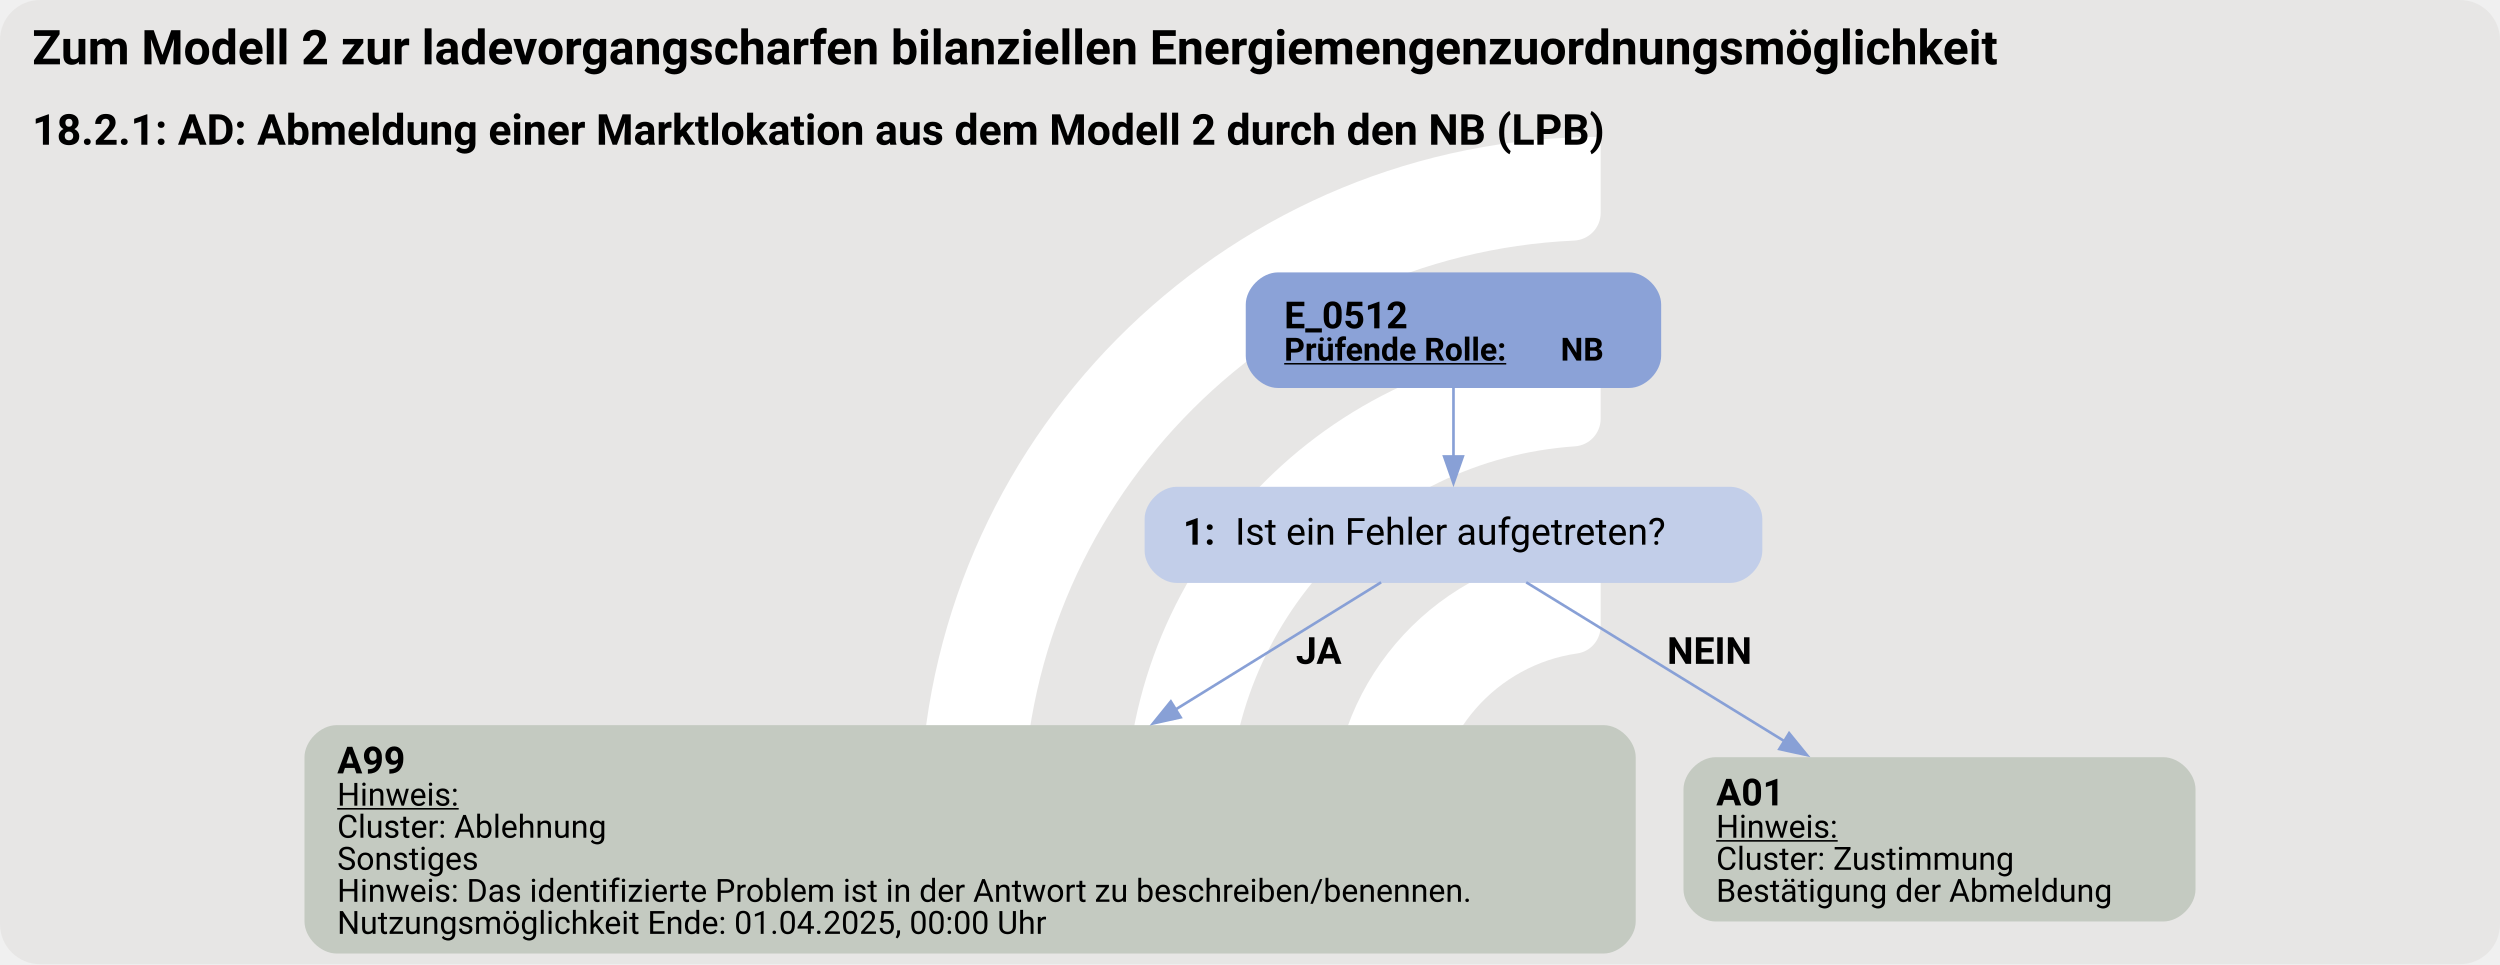
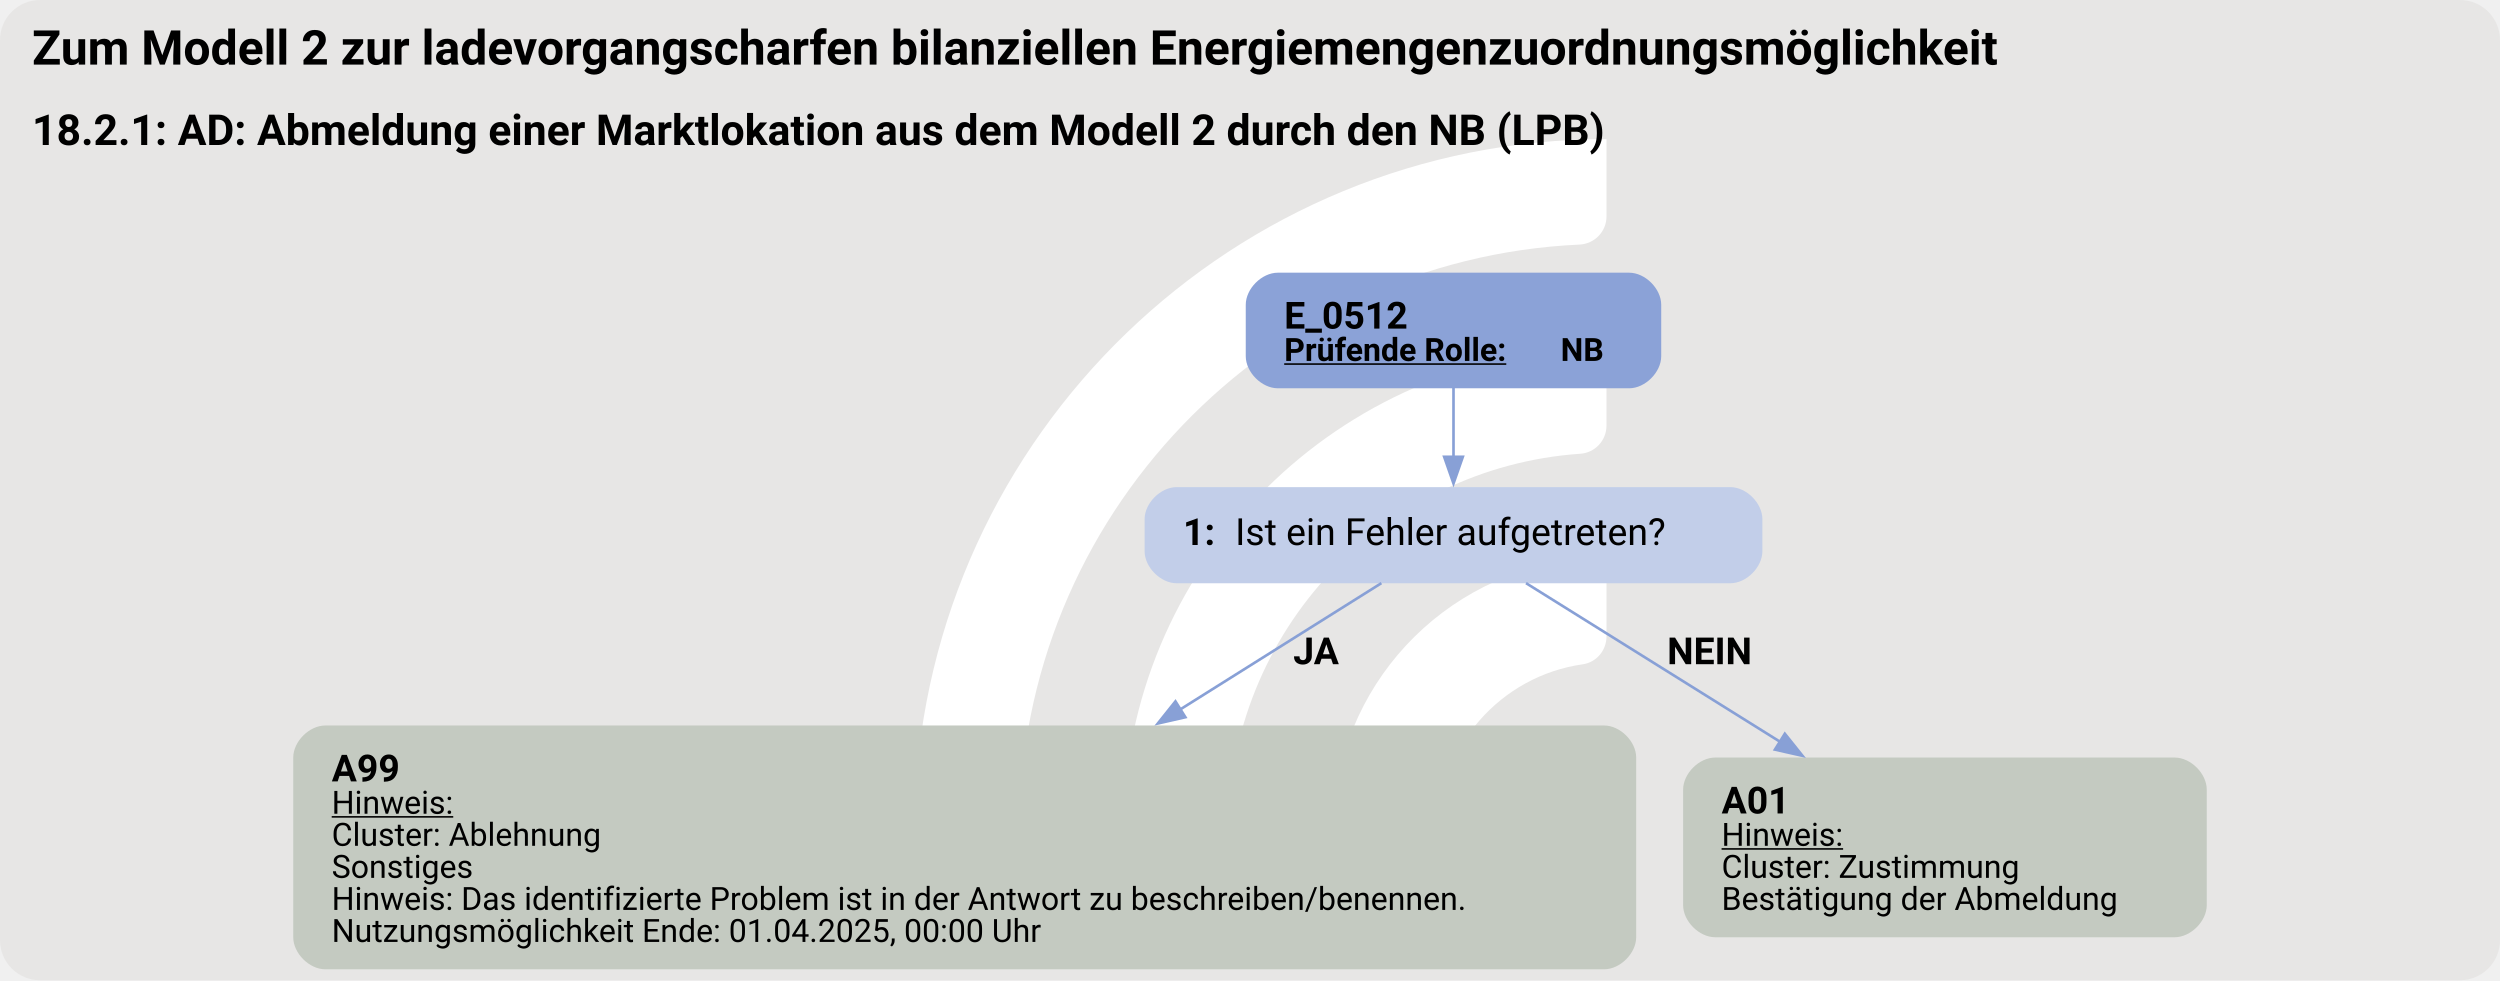
- <svg xmlns="http://www.w3.org/2000/svg" version="1.1" width="1248.0px" viewBox="0 0 1248.0 481.333" height="481.333px">
+ <svg xmlns="http://www.w3.org/2000/svg" version="1.1" width="1248.0px" viewBox="0 0 1248.0 489.333" height="489.333px">
  <g>
-     <svg version="1.1" width="1248.0px" viewBox="0 0 1248.0 481.333" height="481.333px">
-       <rect fill="#e7e6e5" x="0" y="0" width="1248.0" height="481.333" rx="20" ry="20" />
+     <svg version="1.1" width="1248.0px" viewBox="0 0 1248.0 489.333" height="489.333px">
+       <rect fill="#e7e6e5" x="0" y="0" width="1248.0" height="489.333" rx="20" ry="20" />
      <g>
-         <g transform="translate(427.712, 48.13333) scale(1 1) translate(0, 0) scale(0.6777434 0.6777434) ">
+         <g transform="translate(424.4496, 48.93333) scale(1 1) translate(0, 0) scale(0.6890078 0.6890078) ">
          <defs>
            <style>.cls-1{fill:#fff;}</style>
          </defs>
          <path class="cls-1" d="M122.44,531.2h-56.1c-11,0-19.9-9.12-19.46-20.11C57.47,243.89,278.15,29.78,547.91,29.78v56.02c0,10.98-8.69,19.89-19.66,20.39-225.51,10.31-405.8,197-405.8,425Z" />
          <path class="cls-1" d="M273.78,531.2h-55.93c-11.23,0-20.09-9.48-19.43-20.69,10.74-183.44,163.39-329.39,349.48-329.39v56.26c0,10.71-8.27,19.62-18.96,20.35-142.35,9.77-255.17,128.69-255.17,273.46Z" />
          <path class="cls-1" d="M425.77,531.2h-55.45c-11.65,0-20.6-10.17-19.33-21.75,10.87-99.03,95.03-176.34,196.92-176.34v57.01c0,10.05-7.28,18.75-17.23,20.16-59.22,8.4-104.91,59.42-104.91,120.92Z" />
        </g>
-         <svg width="936pt" height="361pt" viewBox="0.00 0.00 936.00 361.05">
-           <g id="graph0" class="graph" transform="scale(1 1) rotate(0) translate(4 357.05)">
-             <text text-anchor="start" x="8" y="-332.95" font-family="Roboto, sans-serif" font-weight="bold" font-size="18.00">Zum Modell 2 zur ladevorgangscharfen bilanziellen Energiemengenzuordnungsmöglichkeit</text>
-             <text text-anchor="start" x="8" y="-302.85" font-family="Roboto, sans-serif" font-weight="bold" font-size="16.00">18.2.1: AD: Abmeldung einer Marktlokation aus dem Modell 2 durch den NB (LPB)</text>
+         <svg width="936pt" height="367pt" viewBox="0.00 0.00 936.00 366.81">
+           <g id="graph0" class="graph" transform="scale(1 1) rotate(0) translate(4 362.81)">
+             <text text-anchor="start" x="8" y="-338.71" font-family="Roboto, sans-serif" font-weight="bold" font-size="18.00">Zum Modell 2 zur ladevorgangscharfen bilanziellen Energiemengenzuordnungsmöglichkeit</text>
+             <text text-anchor="start" x="8" y="-308.61" font-family="Roboto, sans-serif" font-weight="bold" font-size="16.00">18.2.1: AD: Abmeldung einer Marktlokation aus dem Modell 2 durch den NB (LPB)</text>
            <g id="node1" class="node">
-               <path fill="#8ba2d7" stroke="black" stroke-width="0" d="M605.96,-255.05C605.96,-255.05 474.41,-255.05 474.41,-255.05 468.41,-255.05 462.41,-249.05 462.41,-243.05 462.41,-243.05 462.41,-223.77 462.41,-223.77 462.41,-217.77 468.41,-211.77 474.41,-211.77 474.41,-211.77 605.96,-211.77 605.96,-211.77 611.96,-211.77 617.96,-217.77 617.96,-223.77 617.96,-223.77 617.96,-243.05 617.96,-243.05 617.96,-249.05 611.96,-255.05 605.96,-255.05" />
-               <text text-anchor="start" x="476.81" y="-234.11" font-family="Roboto, sans-serif" font-weight="bold" font-size="14.00">E_0512</text>
-               <text text-anchor="start" x="476.81" y="-222.01" font-family="Roboto, sans-serif" font-weight="bold" text-decoration="underline" font-size="12.00">Prüfende Rolle:</text>
-               <text text-anchor="start" x="580.31" y="-222.01" font-family="Roboto, sans-serif" font-weight="bold" font-size="12.00"> NB</text>
+               <path fill="#8ba2d7" stroke="black" stroke-width="0" d="M605.96,-260.81C605.96,-260.81 474.41,-260.81 474.41,-260.81 468.41,-260.81 462.41,-254.81 462.41,-248.81 462.41,-248.81 462.41,-229.53 462.41,-229.53 462.41,-223.53 468.41,-217.53 474.41,-217.53 474.41,-217.53 605.96,-217.53 605.96,-217.53 611.96,-217.53 617.96,-223.53 617.96,-229.53 617.96,-229.53 617.96,-248.81 617.96,-248.81 617.96,-254.81 611.96,-260.81 605.96,-260.81" />
+               <text text-anchor="start" x="476.81" y="-239.87" font-family="Roboto, sans-serif" font-weight="bold" font-size="14.00">E_0512</text>
+               <text text-anchor="start" x="476.81" y="-227.77" font-family="Roboto, sans-serif" font-weight="bold" text-decoration="underline" font-size="12.00">Prüfende Rolle:</text>
+               <text text-anchor="start" x="580.31" y="-227.77" font-family="Roboto, sans-serif" font-weight="bold" font-size="12.00"> NB</text>
            </g>
            <g id="node2" class="node">
-               <path fill="#c2cee9" stroke="black" stroke-width="0" d="M643.84,-174.77C643.84,-174.77 436.54,-174.77 436.54,-174.77 430.54,-174.77 424.54,-168.77 424.54,-162.77 424.54,-162.77 424.54,-150.77 424.54,-150.77 424.54,-144.77 430.54,-138.77 436.54,-138.77 436.54,-138.77 643.84,-138.77 643.84,-138.77 649.84,-138.77 655.84,-144.77 655.84,-150.77 655.84,-150.77 655.84,-162.77 655.84,-162.77 655.84,-168.77 649.84,-174.77 643.84,-174.77" />
-               <text text-anchor="start" x="438.94" y="-153.09" font-family="Roboto, sans-serif" font-weight="bold" font-size="14.00">1: </text>
-               <text text-anchor="start" x="458.44" y="-153.09" font-family="Roboto, sans-serif" font-size="14.00">Ist ein Fehler aufgetreten?</text>
+               <path fill="#c2cee9" stroke="black" stroke-width="0" d="M643.84,-180.53C643.84,-180.53 436.54,-180.53 436.54,-180.53 430.54,-180.53 424.54,-174.53 424.54,-168.53 424.54,-168.53 424.54,-156.53 424.54,-156.53 424.54,-150.53 430.54,-144.53 436.54,-144.53 436.54,-144.53 643.84,-144.53 643.84,-144.53 649.84,-144.53 655.84,-150.53 655.84,-156.53 655.84,-156.53 655.84,-168.53 655.84,-168.53 655.84,-174.53 649.84,-180.53 643.84,-180.53" />
+               <text text-anchor="start" x="438.94" y="-158.85" font-family="Roboto, sans-serif" font-weight="bold" font-size="14.00">1: </text>
+               <text text-anchor="start" x="458.44" y="-158.85" font-family="Roboto, sans-serif" font-size="14.00">Ist ein Fehler aufgetreten?</text>
            </g>
            <g id="edge1" class="edge">
-               <path fill="none" stroke="#88a0d6" d="M540.19,-212.01C540.19,-203.94 540.19,-194.53 540.19,-185.84" />
-               <polygon fill="#88a0d6" stroke="#88a0d6" points="543.69,-186.13 540.19,-176.13 536.69,-186.13 543.69,-186.13" />
+               <path fill="none" stroke="#88a0d6" d="M540.19,-217.77C540.19,-209.7 540.19,-200.29 540.19,-191.6" />
+               <polygon fill="#88a0d6" stroke="#88a0d6" points="543.69,-191.89 540.19,-181.89 536.69,-191.89 543.69,-191.89" />
            </g>
            <g id="node3" class="node">
-               <path fill="#c4cac1" stroke="black" stroke-width="0" d="M596.43,-85.52C596.43,-85.52 121.95,-85.52 121.95,-85.52 115.95,-85.52 109.95,-79.52 109.95,-73.52 109.95,-73.52 109.95,-12 109.95,-12 109.95,-6 115.95,0 121.95,0 121.95,0 596.43,0 596.43,0 602.43,0 608.43,-6 608.43,-12 608.43,-12 608.43,-73.52 608.43,-73.52 608.43,-79.52 602.43,-85.52 596.43,-85.52" />
-               <text text-anchor="start" x="122.19" y="-67.46" font-family="Roboto, sans-serif" font-weight="bold" font-size="14.00">A99</text>
-               <text text-anchor="start" x="122.19" y="-55.36" font-family="Roboto, sans-serif" text-decoration="underline" font-size="12.00">Hinweis:</text>
-               <text text-anchor="start" x="122.19" y="-43.36" font-family="Roboto, sans-serif" font-size="12.00">Cluster: Ablehnung</text>
-               <text text-anchor="start" x="122.19" y="-31.36" font-family="Roboto, sans-serif" font-size="12.00">Sonstiges</text>
-               <text text-anchor="start" x="122.19" y="-19.36" font-family="Roboto, sans-serif" font-size="12.00">Hinweis: Das identifizierte Problem ist in der Antwort zu beschreiben/benennen.</text>
-               <text text-anchor="start" x="122.19" y="-7.36" font-family="Roboto, sans-serif" font-size="12.00">Nutzungsmöglichkeit Ende: 01.04.2025, 00:00 Uhr</text>
+               <path fill="#c4cac1" stroke="black" stroke-width="0" d="M596.59,-91.28C596.59,-91.28 117.79,-91.28 117.79,-91.28 111.79,-91.28 105.79,-85.28 105.79,-79.28 105.79,-79.28 105.79,-12 105.79,-12 105.79,-6 111.79,0 117.79,0 117.79,0 596.59,0 596.59,0 602.59,0 608.59,-6 608.59,-12 608.59,-12 608.59,-79.28 608.59,-79.28 608.59,-85.28 602.59,-91.28 596.59,-91.28" />
+               <text text-anchor="start" x="120.19" y="-70.34" font-family="Roboto, sans-serif" font-weight="bold" font-size="14.00">A99</text>
+               <text text-anchor="start" x="120.19" y="-58.24" font-family="Roboto, sans-serif" text-decoration="underline" font-size="12.00">Hinweis:</text>
+               <text text-anchor="start" x="120.19" y="-46.24" font-family="Roboto, sans-serif" font-size="12.00">Cluster: Ablehnung</text>
+               <text text-anchor="start" x="120.19" y="-34.24" font-family="Roboto, sans-serif" font-size="12.00">Sonstiges</text>
+               <text text-anchor="start" x="120.19" y="-22.24" font-family="Roboto, sans-serif" font-size="12.00">Hinweis: Das identifizierte Problem ist in der Antwort zu beschreiben/benennen.</text>
+               <text text-anchor="start" x="120.19" y="-10.24" font-family="Roboto, sans-serif" font-size="12.00">Nutzungsmöglichkeit Ende: 01.04.2025, 00:00 Uhr</text>
            </g>
            <g id="edge2" class="edge">
-               <path fill="none" stroke="#88a0d6" d="M513.09,-139C492.62,-126.34 463.46,-108.29 436.02,-91.31" />
-               <polygon fill="#88a0d6" stroke="#88a0d6" points="438.03,-88.44 427.69,-86.15 434.35,-94.39 438.03,-88.44" />
-               <text text-anchor="start" x="481.19" y="-108.47" font-family="Roboto, sans-serif" font-weight="bold" font-size="14.00">JA</text>
+               <path fill="none" stroke="#88a0d6" d="M513.19,-144.58C493.17,-132.01 464.79,-114.19 437.71,-97.19" />
+               <polygon fill="#88a0d6" stroke="#88a0d6" points="439.81,-94.38 429.48,-92.03 436.09,-100.31 439.81,-94.38" />
+               <text text-anchor="start" x="480.19" y="-114.23" font-family="Roboto, sans-serif" font-weight="bold" font-size="14.00">JA</text>
            </g>
            <g id="node4" class="node">
-               <path fill="#c4cac1" stroke="black" stroke-width="0" d="M806.05,-73.52C806.05,-73.52 638.32,-73.52 638.32,-73.52 632.32,-73.52 626.32,-67.52 626.32,-61.52 626.32,-61.52 626.32,-24 626.32,-24 626.32,-18 632.32,-12 638.32,-12 638.32,-12 806.05,-12 806.05,-12 812.05,-12 818.05,-18 818.05,-24 818.05,-24 818.05,-61.52 818.05,-61.52 818.05,-67.52 812.05,-73.52 806.05,-73.52" />
-               <text text-anchor="start" x="638.56" y="-55.46" font-family="Roboto, sans-serif" font-weight="bold" font-size="14.00">A01</text>
-               <text text-anchor="start" x="638.56" y="-43.36" font-family="Roboto, sans-serif" text-decoration="underline" font-size="12.00">Hinweis:</text>
-               <text text-anchor="start" x="638.56" y="-31.36" font-family="Roboto, sans-serif" font-size="12.00">Cluster: Zustimmung</text>
-               <text text-anchor="start" x="638.56" y="-19.36" font-family="Roboto, sans-serif" font-size="12.00">Bestätigung der Abmeldung</text>
+               <path fill="#c4cac1" stroke="black" stroke-width="0" d="M810.21,-79.28C810.21,-79.28 638.16,-79.28 638.16,-79.28 632.16,-79.28 626.16,-73.28 626.16,-67.28 626.16,-67.28 626.16,-24 626.16,-24 626.16,-18 632.16,-12 638.16,-12 638.16,-12 810.21,-12 810.21,-12 816.21,-12 822.21,-18 822.21,-24 822.21,-24 822.21,-67.28 822.21,-67.28 822.21,-73.28 816.21,-79.28 810.21,-79.28" />
+               <text text-anchor="start" x="640.56" y="-58.34" font-family="Roboto, sans-serif" font-weight="bold" font-size="14.00">A01</text>
+               <text text-anchor="start" x="640.56" y="-46.24" font-family="Roboto, sans-serif" text-decoration="underline" font-size="12.00">Hinweis:</text>
+               <text text-anchor="start" x="640.56" y="-34.24" font-family="Roboto, sans-serif" font-size="12.00">Cluster: Zustimmung</text>
+               <text text-anchor="start" x="640.56" y="-22.24" font-family="Roboto, sans-serif" font-size="12.00">Bestätigung der Abmeldung</text>
            </g>
            <g id="edge3" class="edge">
-               <path fill="none" stroke="#88a0d6" d="M567.43,-139C592.98,-123.28 631.99,-99.27 664.45,-79.3" />
-               <polygon fill="#88a0d6" stroke="#88a0d6" points="665.88,-82.52 672.56,-74.3 662.21,-76.56 665.88,-82.52" />
-               <text text-anchor="start" x="620.19" y="-108.47" font-family="Roboto, sans-serif" font-weight="bold" font-size="14.00">NEIN</text>
+               <path fill="none" stroke="#88a0d6" d="M567.34,-144.58C592.36,-128.95 630.4,-105.2 662.75,-85" />
+               <polygon fill="#88a0d6" stroke="#88a0d6" points="664.24,-88.2 670.86,-79.93 660.53,-82.26 664.24,-88.2" />
+               <text text-anchor="start" x="620.19" y="-114.23" font-family="Roboto, sans-serif" font-weight="bold" font-size="14.00">NEIN</text>
            </g>
          </g>
        </svg>
      </g>
    </svg>
  </g>
</svg>
